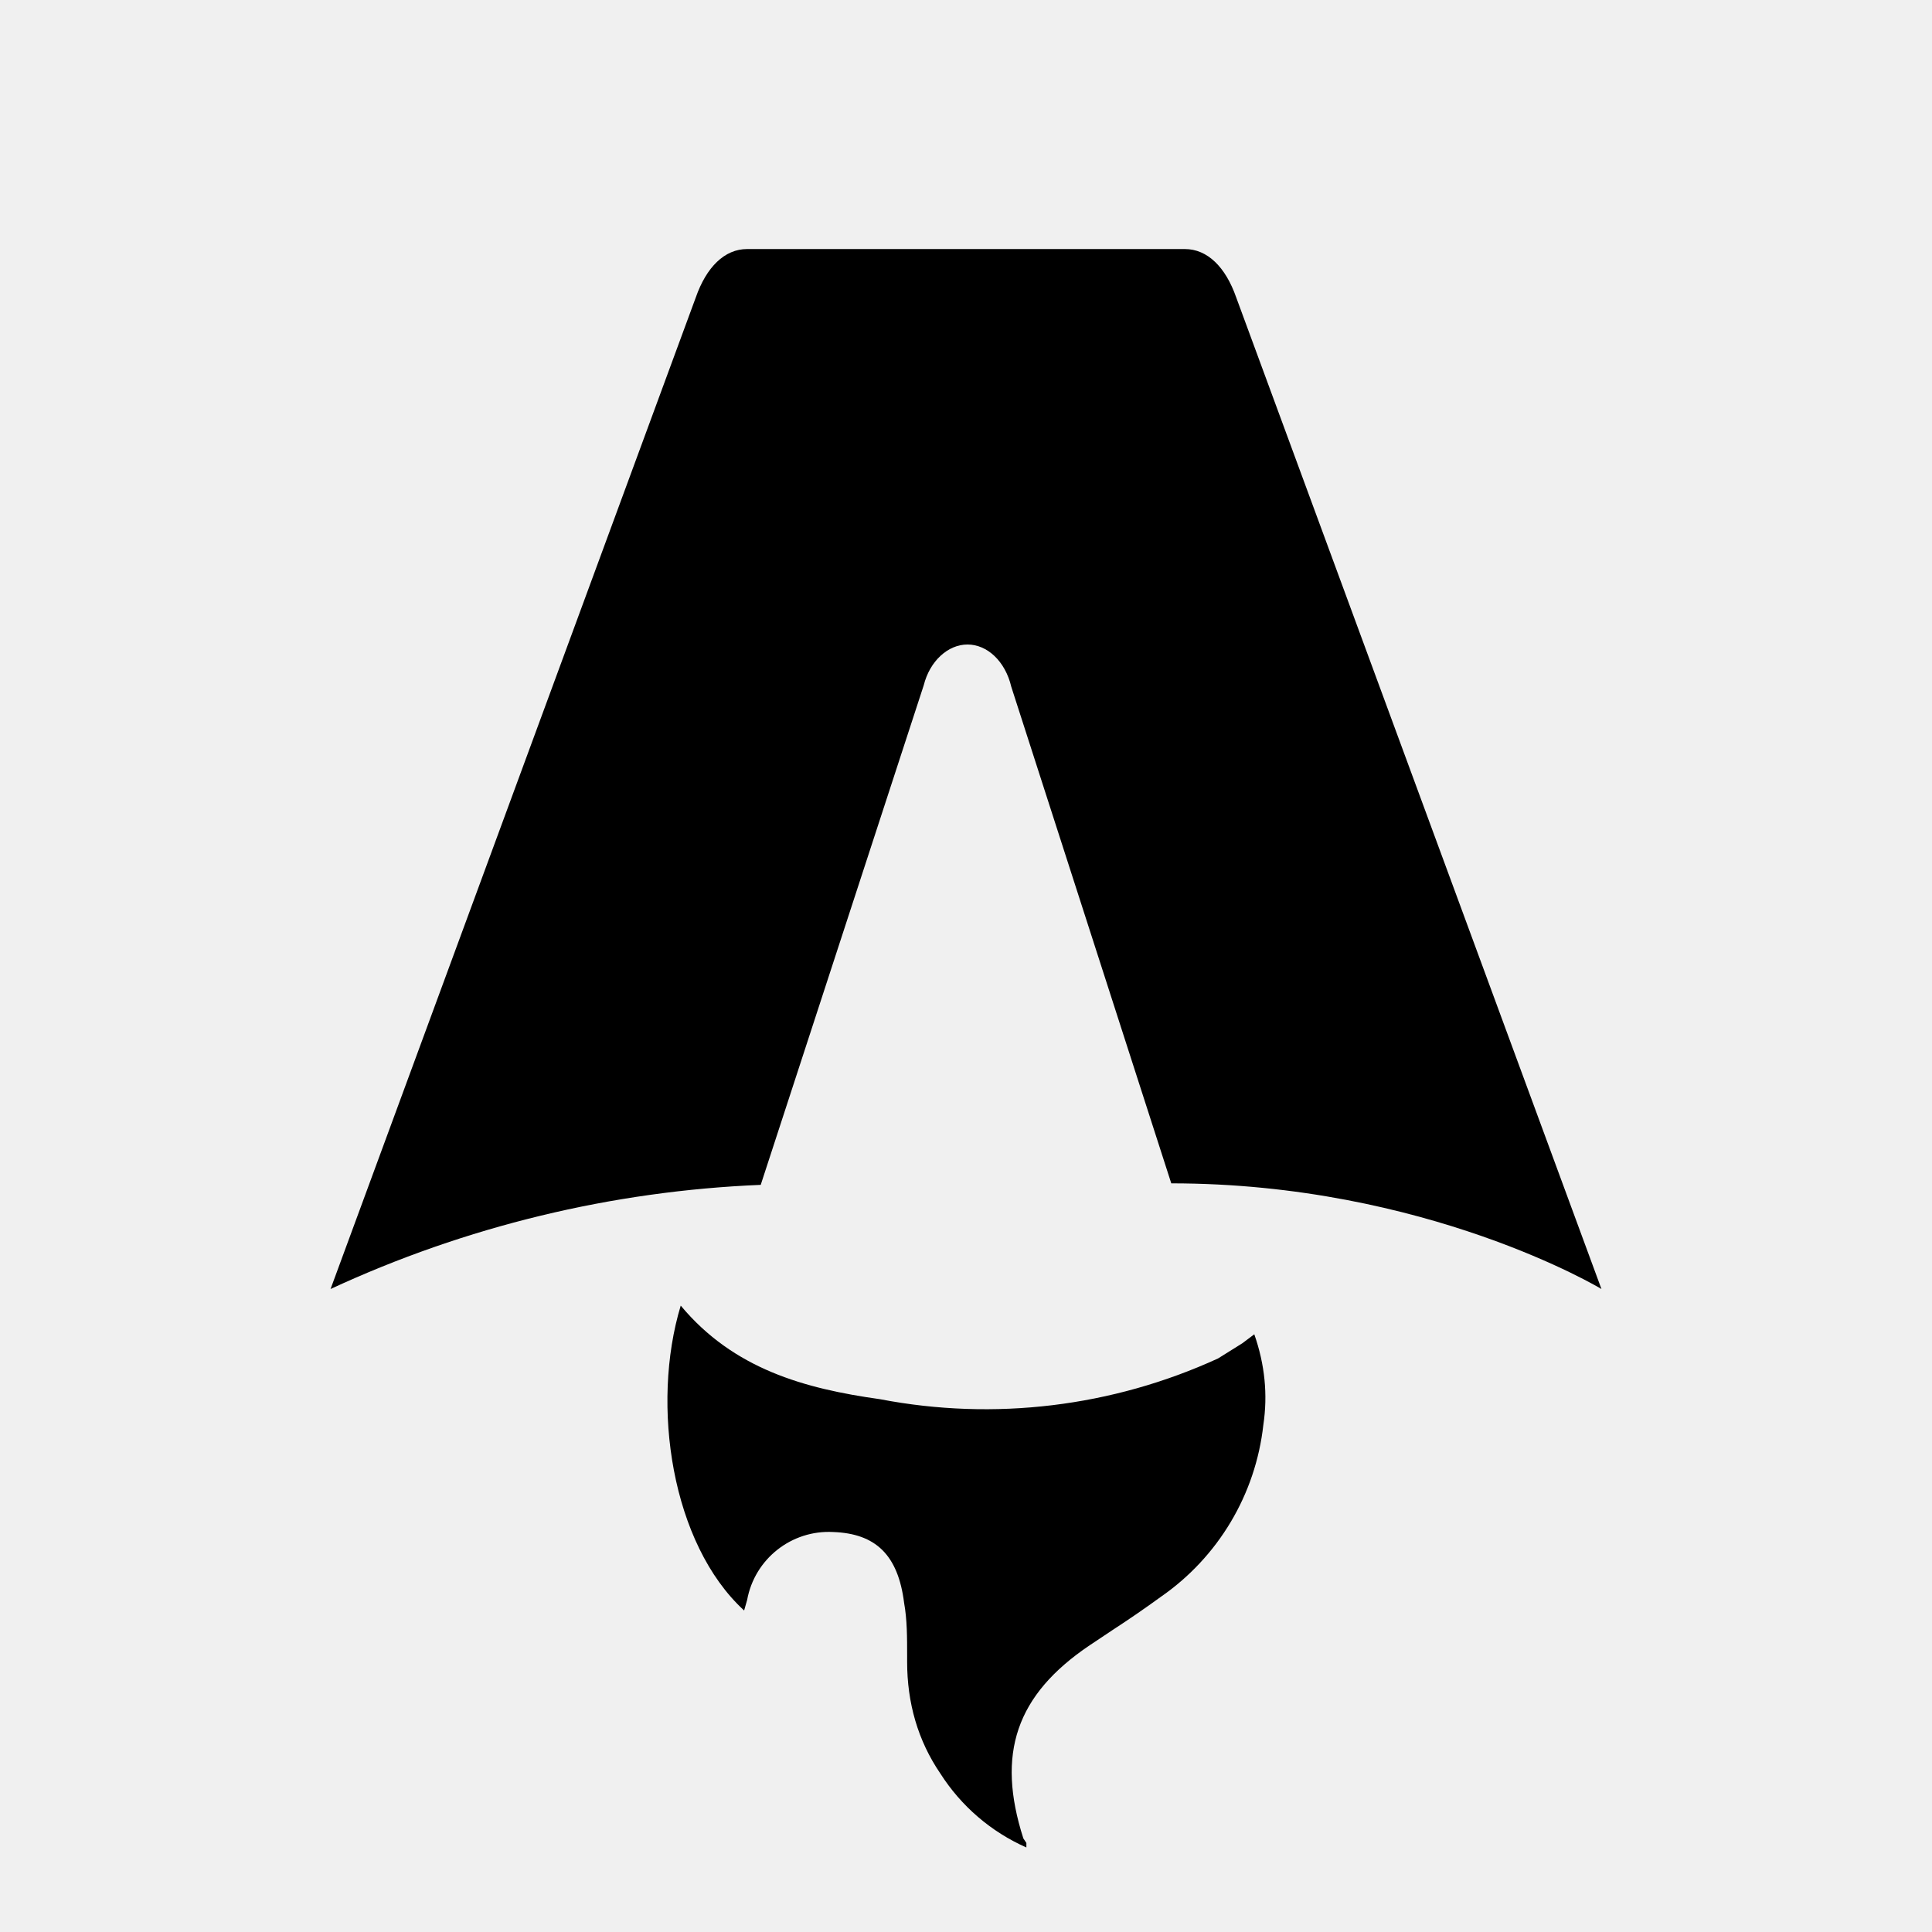
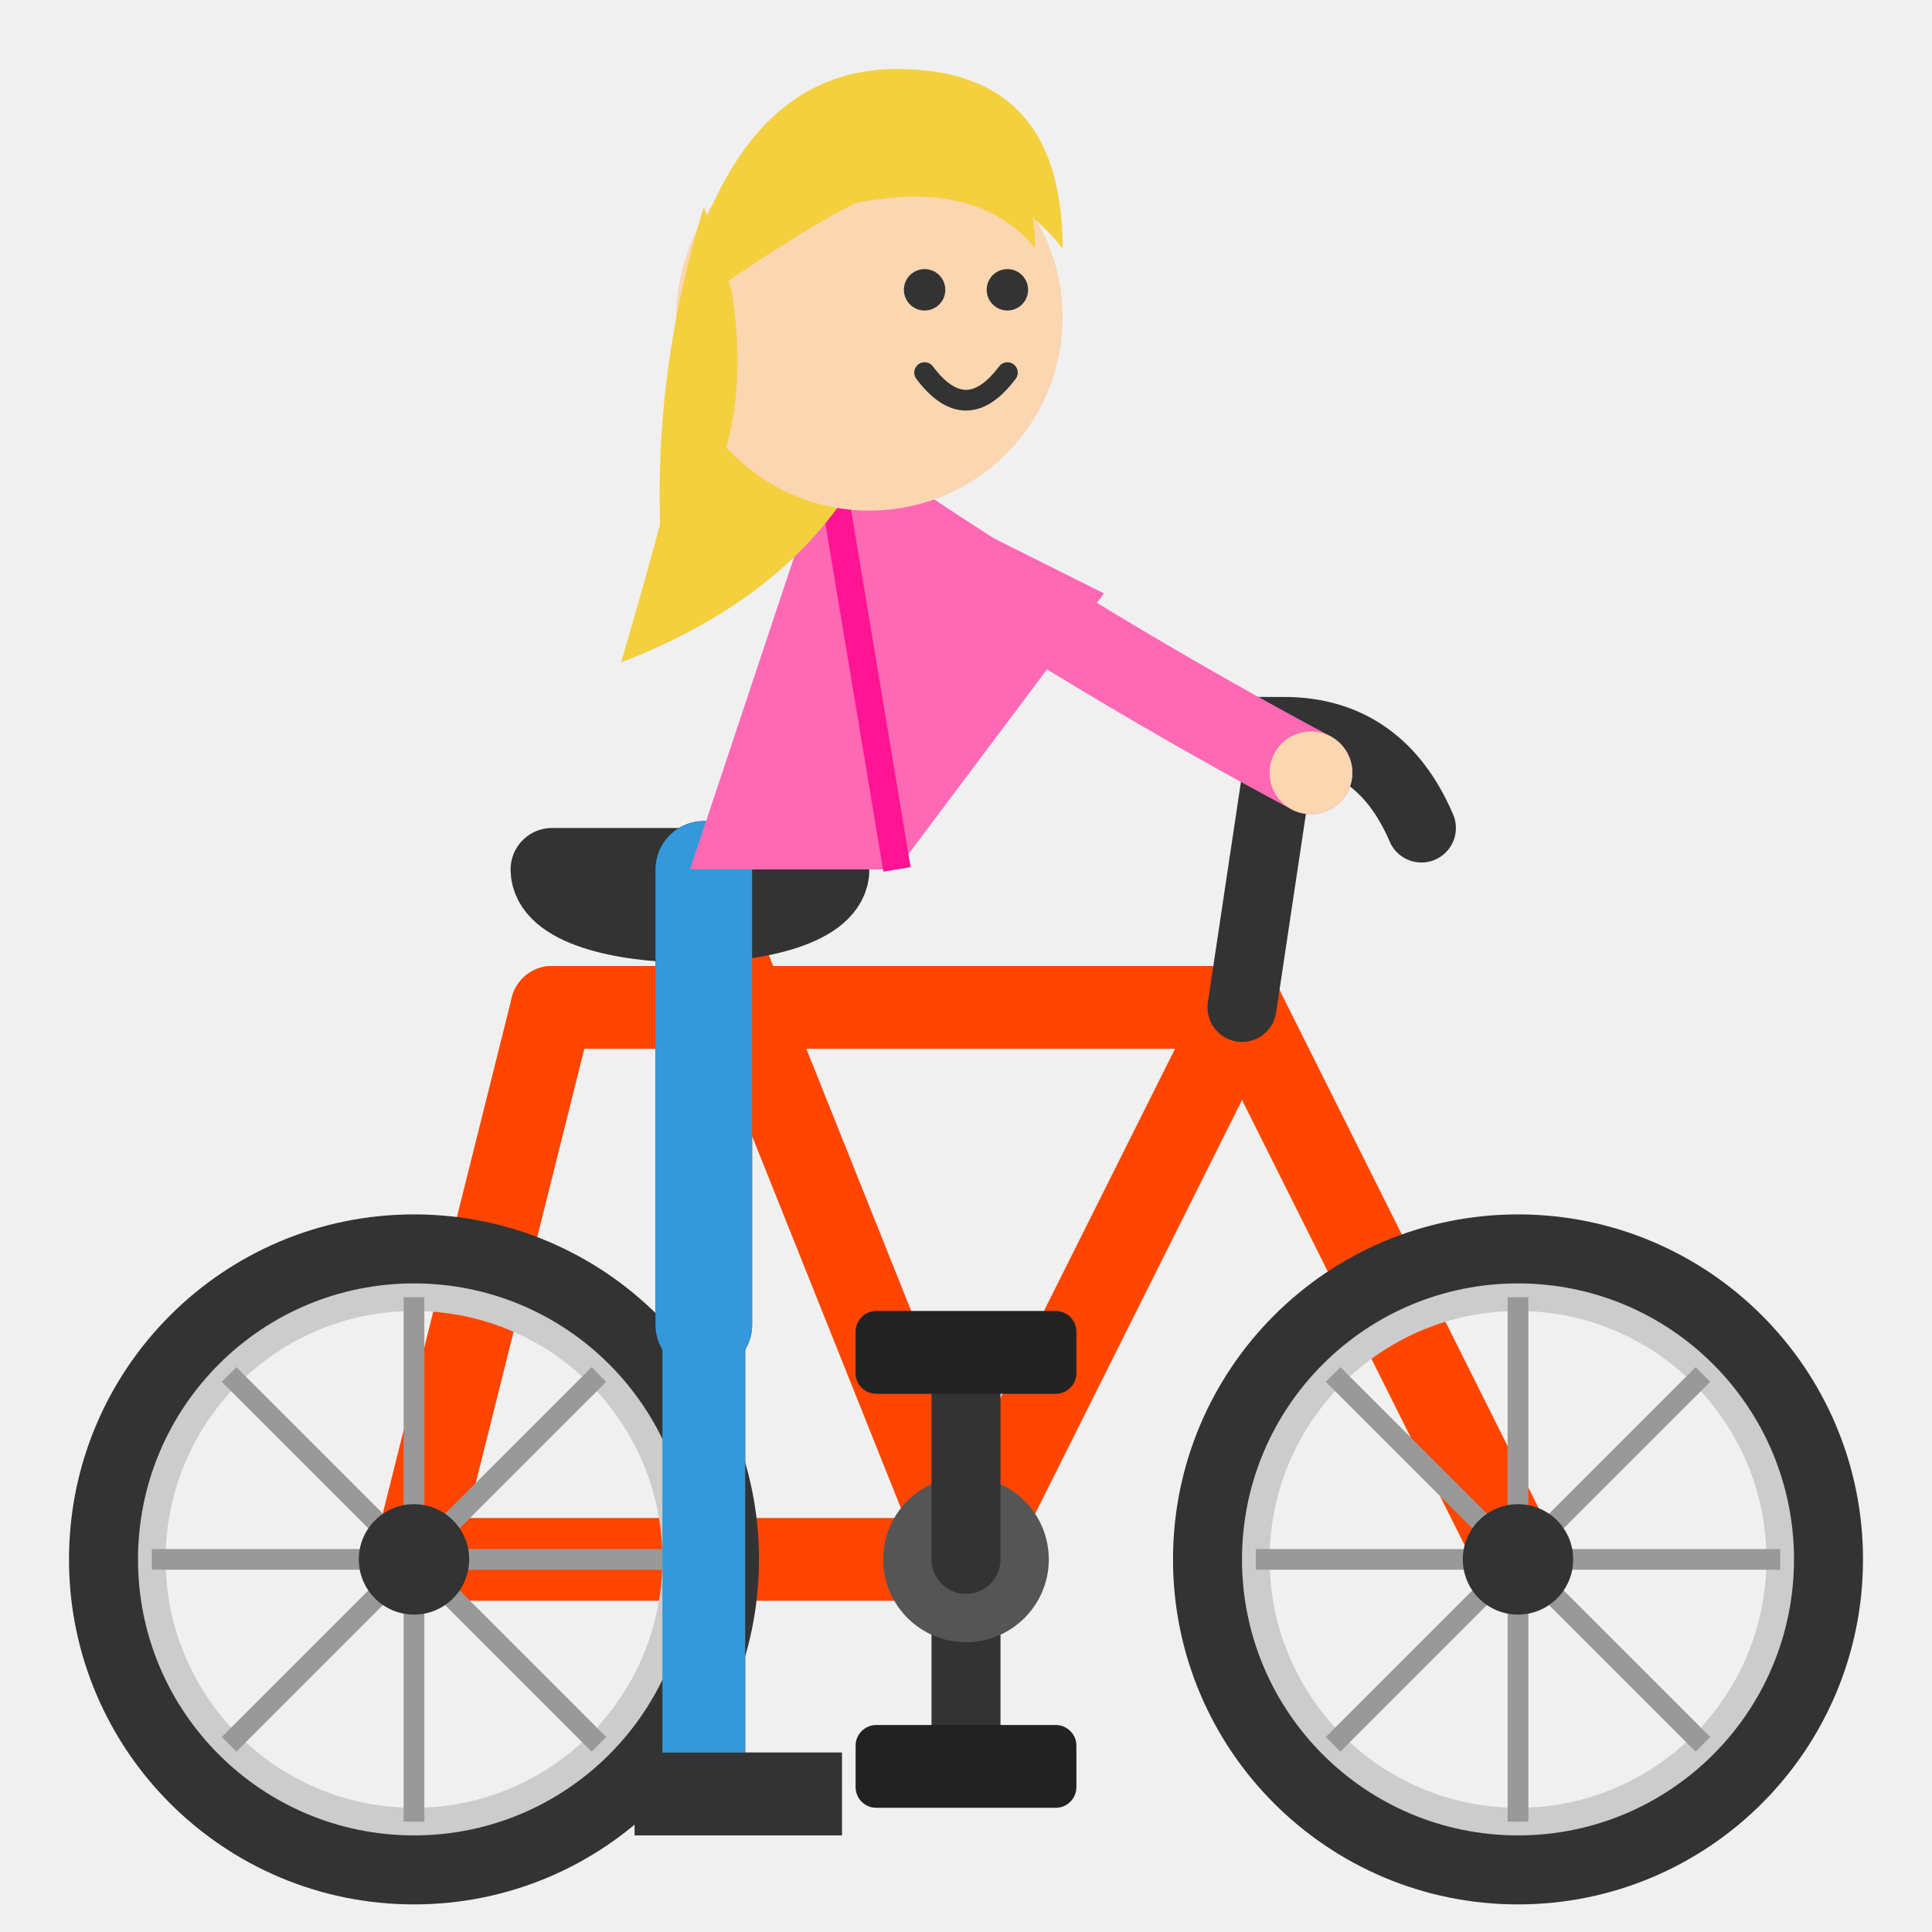
- <svg xmlns="http://www.w3.org/2000/svg" fill="none" viewBox="0 0 128 128">
-   <path d="M50.4 78.5a75.1 75.1 0 0 0-28.5 6.9l24.2-65.7c.7-2 1.9-3.2 3.4-3.2h29c1.5 0 2.7 1.2 3.4 3.2l24.2 65.7s-11.6-7-28.5-7L67 45.5c-.4-1.7-1.6-2.8-2.9-2.8-1.3 0-2.5 1.1-2.9 2.7L50.4 78.5Zm-1.1 28.2Zm-4.2-20.2c-2 6.6-.6 15.8 4.2 20.2a17.5 17.5 0 0 1 .2-.7 5.5 5.5 0 0 1 5.7-4.5c2.8.1 4.3 1.5 4.7 4.7.2 1.1.2 2.3.2 3.5v.4c0 2.7.7 5.2 2.2 7.4a13 13 0 0 0 5.7 4.9v-.3l-.2-.3c-1.8-5.6-.5-9.5 4.4-12.8l1.5-1a73 73 0 0 0 3.2-2.2 16 16 0 0 0 6.8-11.4c.3-2 .1-4-.6-6l-.8.6-1.6 1a37 37 0 0 1-22.4 2.7c-5-.7-9.7-2-13.2-6.2Z" />
-   <style>
-         path { fill: #000; }
-         @media (prefers-color-scheme: dark) {
-             path { fill: #FFF; }
-         }
+ <svg xmlns="http://www.w3.org/2000/svg" viewBox="125 52 140 140">
+   <defs>
+     <style>
+       @keyframes linearSpin {
+         from { transform: rotate(0deg); }
+         to { transform: rotate(360deg); }
+       }
+       @keyframes crankSpin {
+         from { transform: rotate(0deg); }
+         to { transform: rotate(360deg); }
+       }
+       @keyframes counterSpin {
+         from { transform: rotate(0deg); }
+         to { transform: rotate(-360deg); }
+       }
+       @keyframes thighSwing {
+         0%    { transform: rotate(-92.919deg); }
+         12.5% { transform: rotate(-90.730deg); }
+         25%   { transform: rotate(-72.163deg); }
+         37.5% { transform: rotate(-50.767deg); }
+         50%   { transform: rotate(-40.495deg); }
+         62.5% { transform: rotate(-43.212deg); }
+         75%   { transform: rotate(-53.409deg); }
+         87.5% { transform: rotate(-72.805deg); }
+         100%  { transform: rotate(-92.919deg); }
+       }
+       @keyframes shinBend {
+         0%    { transform: rotate(119.677deg); }
+         12.5% { transform: rotate(97.010deg); }
+         25%   { transform: rotate(67.378deg); }
+         37.5% { transform: rotate(43.269deg); }
+         50%   { transform: rotate(44.990deg); }
+         62.5% { transform: rotate(70.479deg); }
+         75%   { transform: rotate(99.935deg); }
+         87.5% { transform: rotate(121.066deg); }
+         100%  { transform: rotate(119.677deg); }
+       }
+       @keyframes footFlex {
+         0%   { transform: rotate(0deg); }
+         50%  { transform: rotate(0deg); }
+         100% { transform: rotate(0deg); }
+       }
+       @keyframes bounce {
+         0%, 100% { transform: translateY(0); }
+         50% { transform: translateY(-2px); }
+       }
+       .rotating-wheel {
+         animation: linearSpin 1s linear infinite;
+         transform-box: fill-box;
+         transform-origin: center;
+       }
+       .crank-axle {
+         animation: crankSpin 2s linear infinite;
+         transform-box: view-box;
+         transform-origin: 0px 0px;
+       }
+       .pedal-flat {
+         animation: counterSpin 2s linear infinite;
+         transform-box: view-box;
+         transform-origin: 0px 0px;
+       }
+       .biker-body-bounce {
+         animation: bounce 0.5s ease-in-out infinite;
+       }
+       .r-thigh { animation: thighSwing 2s linear infinite; transform-origin: 0 0; }
+       .r-shin { animation: shinBend 2s linear infinite; transform-origin: 0 0; }
+       .r-foot { animation: footFlex 2s linear infinite; transform-origin: 2 0; }
+       .l-thigh { animation: thighSwing 2s linear infinite; transform-origin: 0 0; animation-delay: -1s; }
+       .l-shin { animation: shinBend 2s linear infinite; transform-origin: 0 0; animation-delay: -1s; }
+       .l-foot { animation: footFlex 2s linear infinite; transform-origin: 2 0; animation-delay: -1s; }
    </style>
+   </defs>
+   <g id="progress-cyclist" transform="translate(200, 150)">
+     <g transform="translate(-24, -35)">
+       <g class="l-thigh">
+         <line x1="0" y1="0" x2="0" y2="33" stroke="#1F2A36" stroke-width="7" stroke-linecap="round" />
+         <g transform="translate(0, 33)">
+           <g class="l-shin">
+             <line x1="0" y1="0" x2="0" y2="31" stroke="#1F2A36" stroke-width="6" stroke-linecap="round" />
+             <g transform="translate(0, 31)">
+               <g class="l-foot">
+                 <path d="M -5 0 L 10 0 L 10 6 L -5 6 Z" fill="#111" />
+               </g>
+             </g>
+           </g>
+         </g>
+       </g>
+     </g>
+     <g transform="translate(-5, 15)">
+       <g class="crank-axle">
+         <line x1="0" y1="0" x2="0" y2="15" stroke="#333" stroke-width="5" stroke-linecap="round" />
+         <g transform="translate(0, 15)">
+           <g class="pedal-flat">
+             <rect x="-8" y="-3" width="16" height="6" rx="1.5" fill="#222" />
+           </g>
+         </g>
+       </g>
+     </g>
+     <g stroke="#FF4500" stroke-width="6" stroke-linecap="round" stroke-linejoin="round">
+       <line x1="-35" y1="-25" x2="15" y2="-25" />
+       <line x1="-35" y1="-25" x2="-45" y2="15" />
+       <line x1="-5" y1="15" x2="-45" y2="15" />
+       <line x1="-5" y1="15" x2="-25" y2="-35" />
+       <line x1="-5" y1="15" x2="15" y2="-25" />
+       <line x1="15" y1="-25" x2="35" y2="15" />
+     </g>
+     <path d="M 15 -25 L 18 -45 Q 25 -45 28 -38" fill="none" stroke="#333" stroke-width="5" stroke-linecap="round" />
+     <path d="M -35 -35 C -30 -35 -20 -35 -15 -35 C -15 -30 -35 -30 -35 -35" fill="#333" stroke="#333" stroke-width="6" stroke-linecap="round" />
+     <g transform="translate(-45, 15)">
+       <g class="rotating-wheel">
+         <circle cx="0" cy="0" r="22" fill="none" stroke="#333" stroke-width="6" />
+         <circle cx="0" cy="0" r="19" fill="none" stroke="#CCC" stroke-width="2" />
+         <line x1="0" y1="-19" x2="0" y2="19" stroke="#999" stroke-width="1.5" />
+         <line x1="-19" y1="0" x2="19" y2="0" stroke="#999" stroke-width="1.5" />
+         <line x1="-13.4" y1="-13.4" x2="13.4" y2="13.4" stroke="#999" stroke-width="1.5" />
+         <line x1="-13.4" y1="13.4" x2="13.4" y2="-13.4" stroke="#999" stroke-width="1.5" />
+         <circle cx="0" cy="0" r="4" fill="#333" />
+       </g>
+     </g>
+     <g transform="translate(35, 15)">
+       <g class="rotating-wheel">
+         <circle cx="0" cy="0" r="22" fill="none" stroke="#333" stroke-width="6" />
+         <circle cx="0" cy="0" r="19" fill="none" stroke="#CCC" stroke-width="2" />
+         <line x1="0" y1="-19" x2="0" y2="19" stroke="#999" stroke-width="1.5" />
+         <line x1="-19" y1="0" x2="19" y2="0" stroke="#999" stroke-width="1.5" />
+         <line x1="-13.4" y1="-13.4" x2="13.4" y2="13.4" stroke="#999" stroke-width="1.5" />
+         <line x1="-13.4" y1="13.4" x2="13.4" y2="-13.4" stroke="#999" stroke-width="1.5" />
+         <circle cx="0" cy="0" r="4" fill="#333" />
+       </g>
+     </g>
+     <g transform="translate(-5, 15)">
+       <circle r="6" fill="#555" />
+       <g class="crank-axle">
+         <line x1="0" y1="0" x2="0" y2="-15" stroke="#333" stroke-width="5" stroke-linecap="round" />
+         <g transform="translate(0, -15)">
+           <g class="pedal-flat">
+             <rect x="-8" y="-3" width="16" height="6" rx="1.5" fill="#222" />
+           </g>
+         </g>
+       </g>
+     </g>
+     <g transform="translate(-24, -35)">
+       <g class="r-thigh">
+         <line x1="0" y1="0" x2="0" y2="33" stroke="#3498db" stroke-width="7" stroke-linecap="round" />
+         <g transform="translate(0, 33)">
+           <g class="r-shin">
+             <line x1="0" y1="0" x2="0" y2="31" stroke="#3498db" stroke-width="6" stroke-linecap="round" />
+             <g transform="translate(0, 31)">
+               <g class="r-foot">
+                 <path d="M -5 0 L 10 0 L 10 6 L -5 6 Z" fill="#333" />
+               </g>
+             </g>
+           </g>
+         </g>
+       </g>
+     </g>
+     <g class="biker-body-bounce">
+       <path d="M -25 -35 L -10 -35 L 5 -55 L -15 -65 Z" fill="#ff69b4" />
+       <line x1="-15" y1="-65" x2="-10" y2="-35" stroke="#ff1493" stroke-width="2" />
+       <path d="M -10 -60 Q 5 -50 20 -42" fill="none" stroke="#ff69b4" stroke-width="6" stroke-linecap="round" />
+       <circle cx="20" cy="-42" r="3" fill="#fAD6b1" />
+       <g transform="translate(-12, -75)">
+         <path d="M -10 -5 Q -15 15 -18 25 Q -5 20 0 10 Z" fill="#f4d03f" />
+         <circle cx="0" cy="0" r="14" fill="#fAD6b1" />
+         <circle cx="4" cy="-2" r="1.5" fill="#333" />
+         <circle cx="10" cy="-2" r="1.5" fill="#333" />
+         <path d="M 4 4 Q 7 8 10 4" fill="none" stroke="#333" stroke-width="1.5" stroke-linecap="round" />
+         <path d="M -10 -5 Q -12 -15 0 -16 Q 12 -15 12 -5 C 8 -10 0 -10 -10 -5" fill="#f4d03f" />
+         <path d="M -14 0 Q -10 -18 2 -18 Q 14 -18 14 -5 Q 10 -10 4 -10 Q 0 -10 -14 0" fill="#f4d03f" />
+         <path d="M -12 -8 Q -16 5 -15 18 Q -8 10 -10 -2 Z" fill="#f4d03f" />
+       </g>
+     </g>
+   </g>
</svg>
